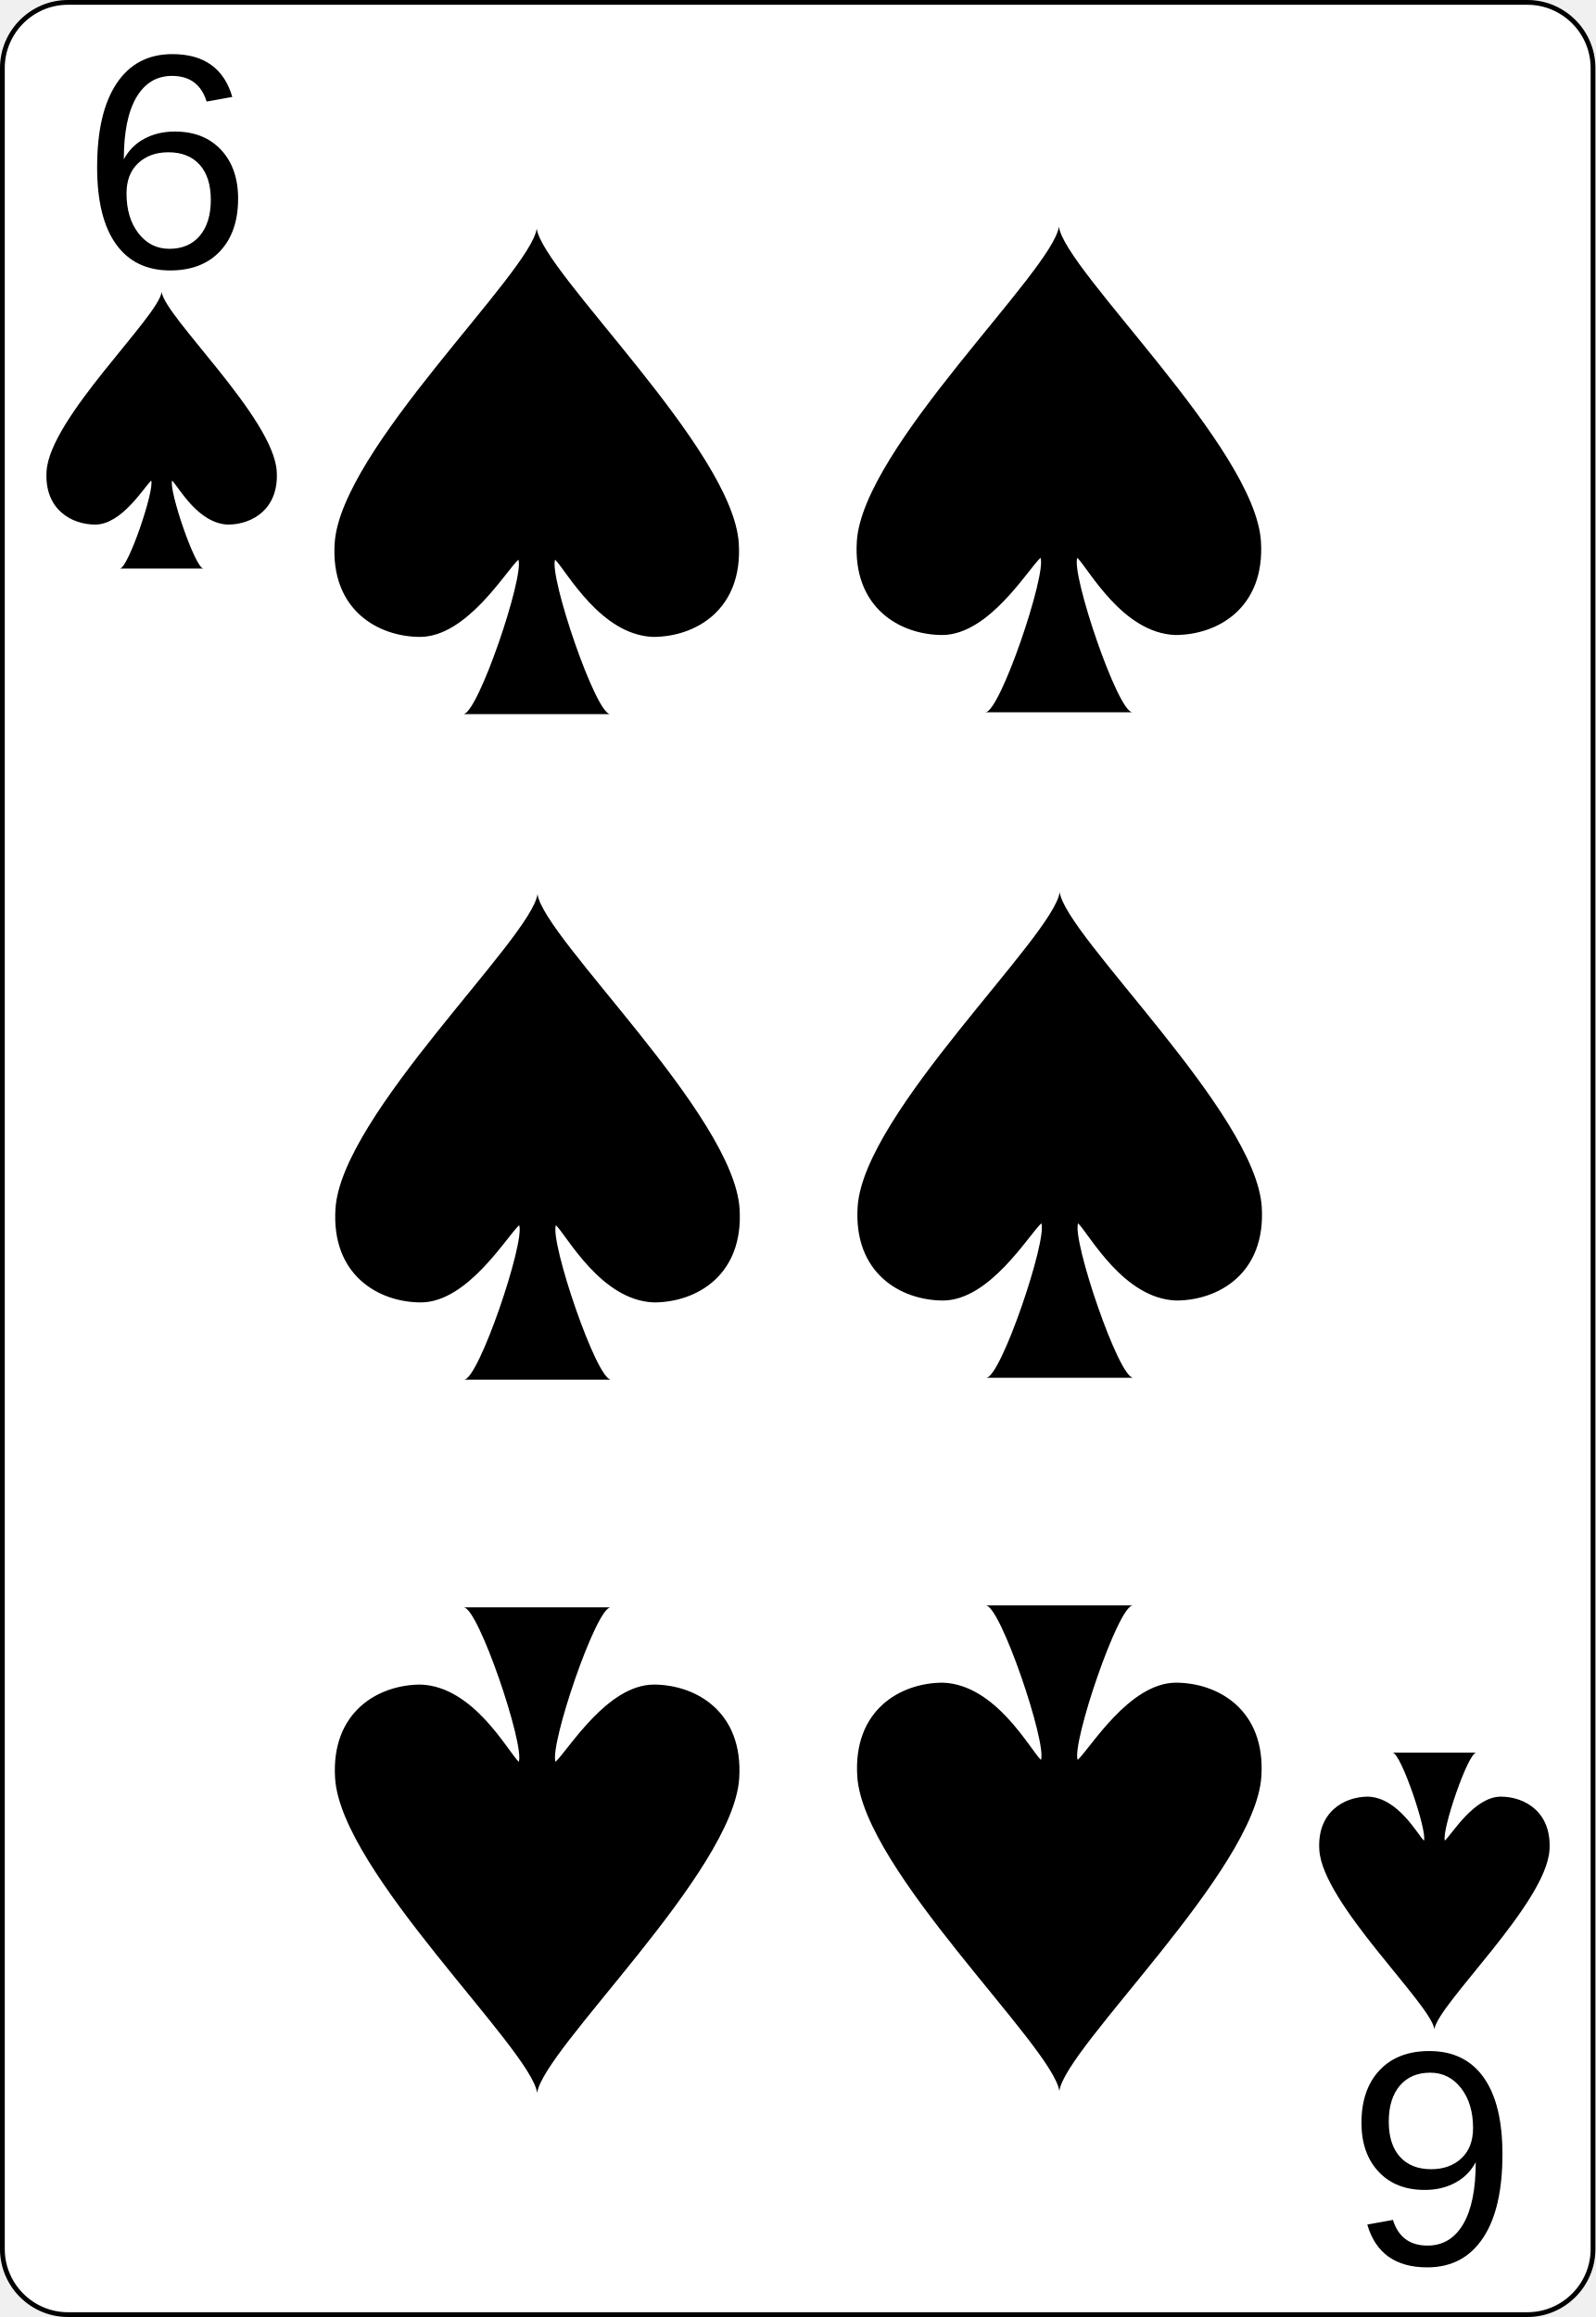
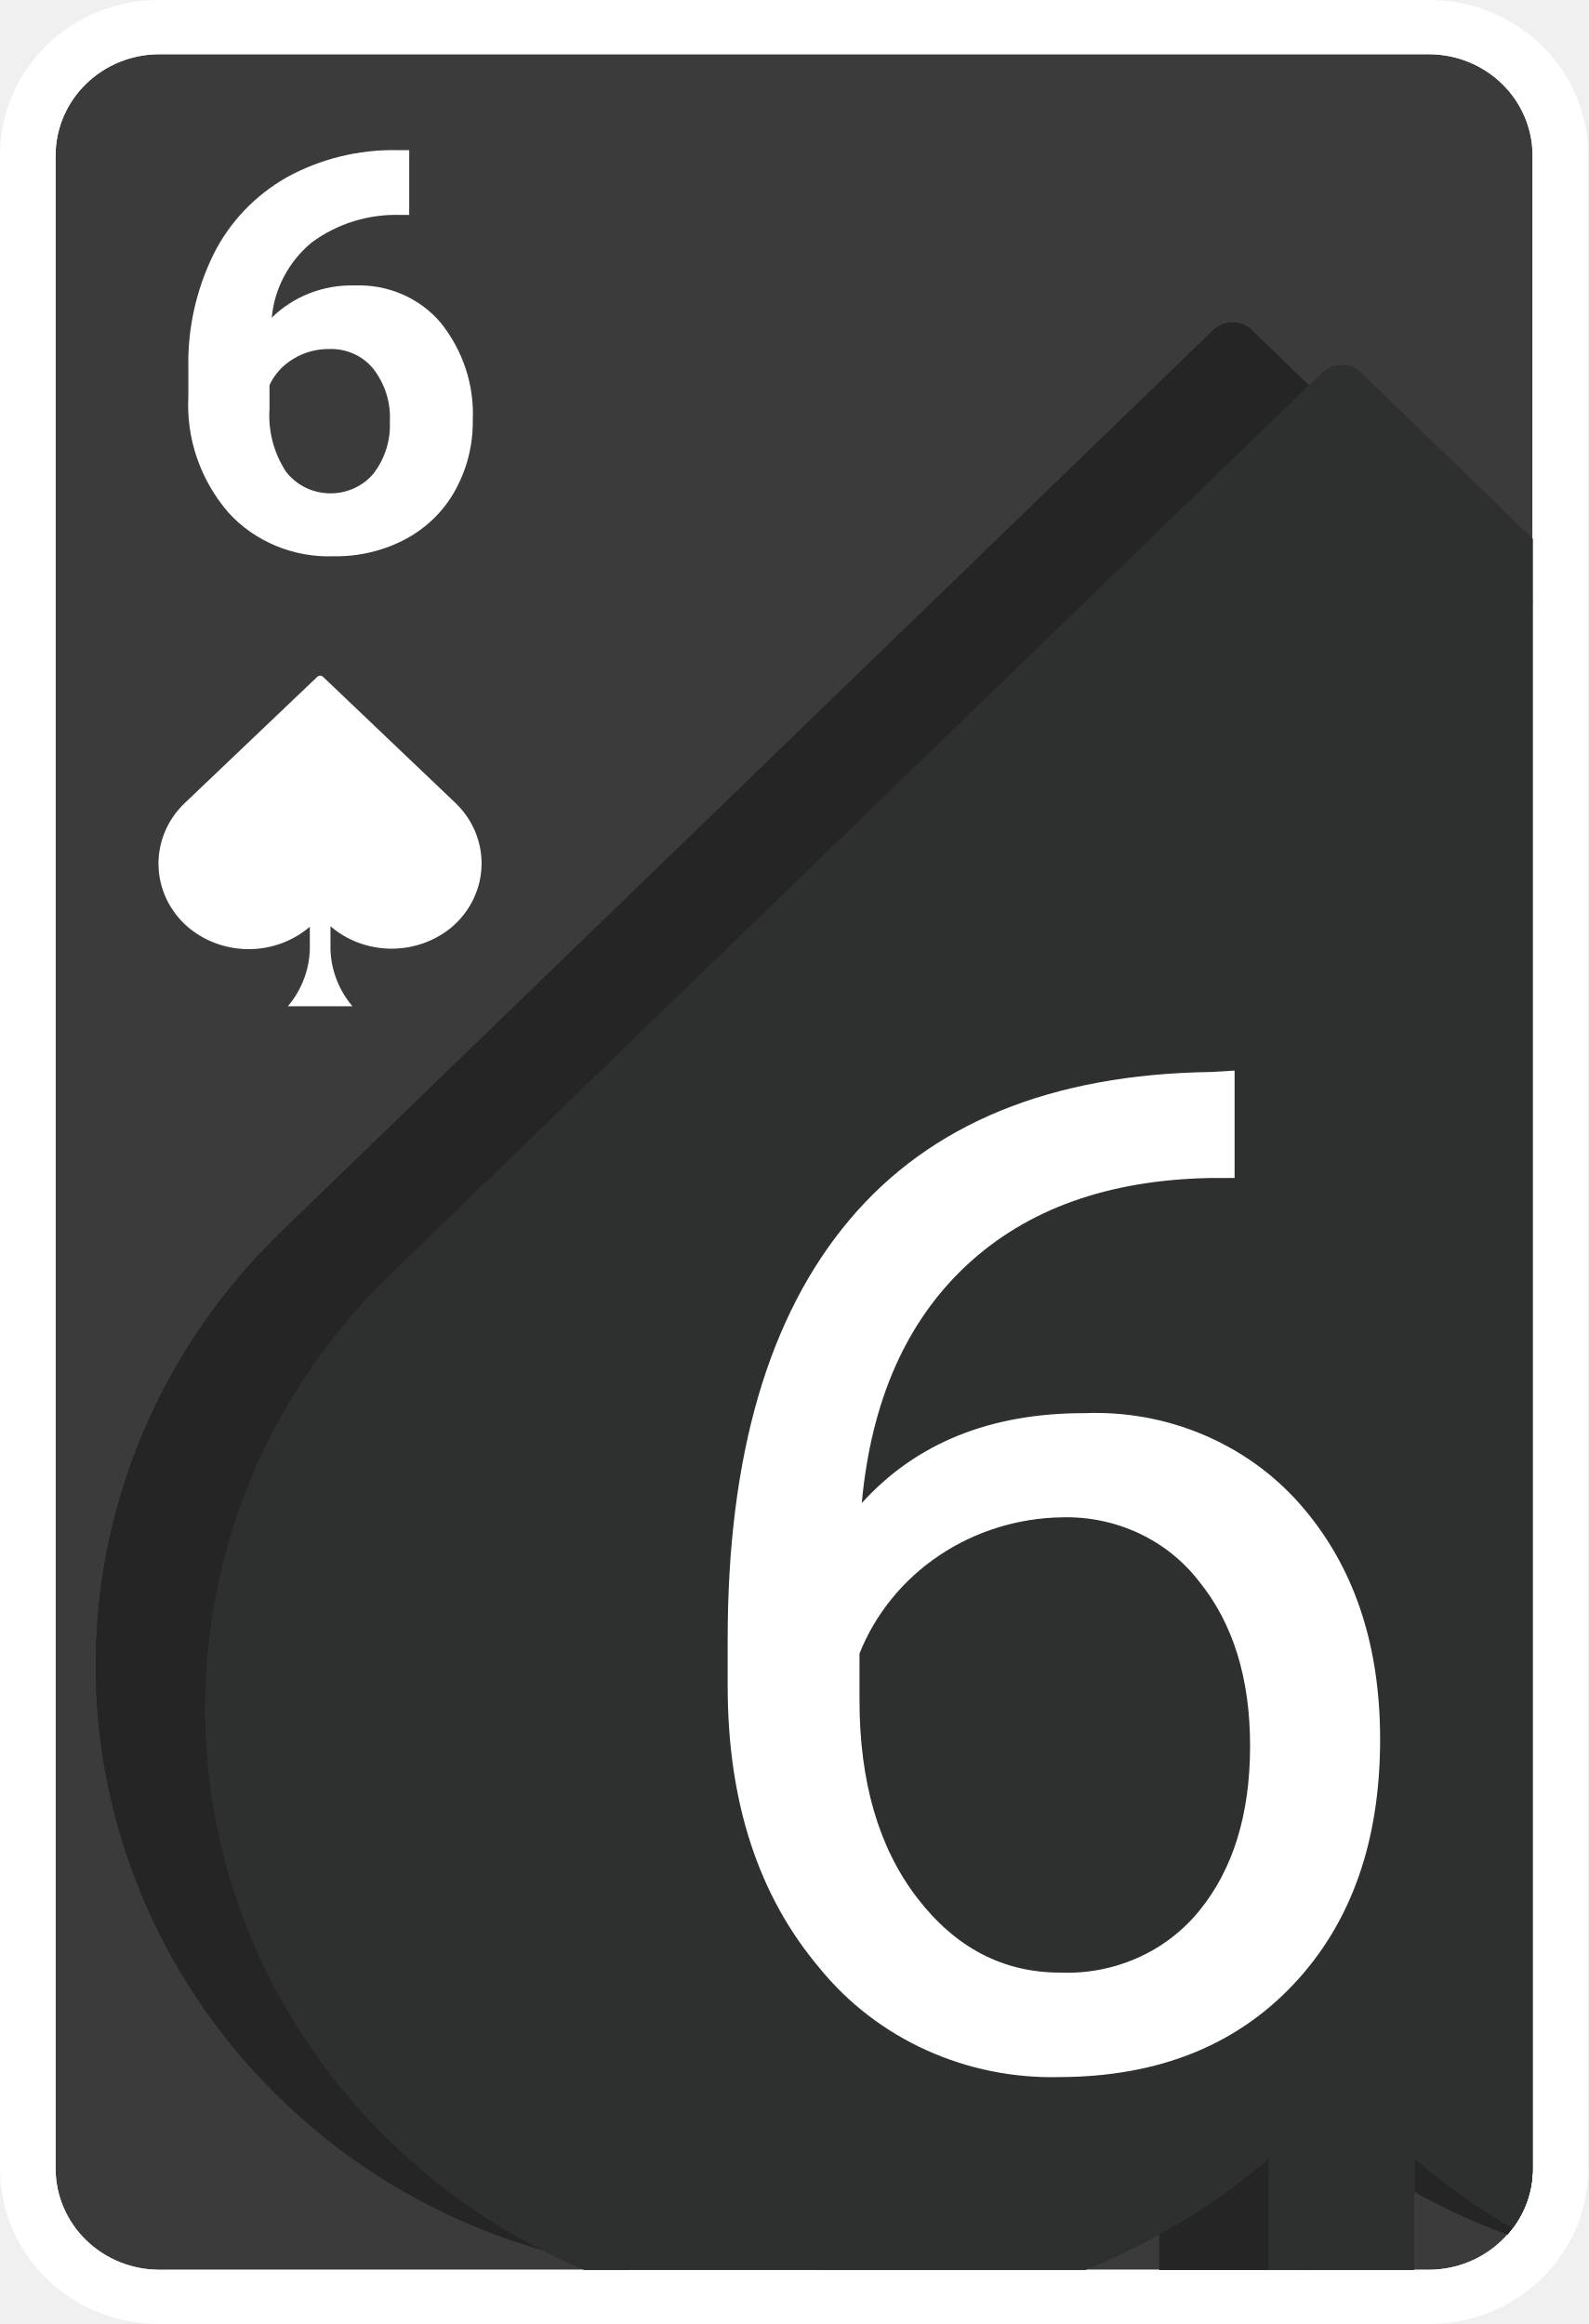
- <svg xmlns="http://www.w3.org/2000/svg" width="167.087pt" height="242.667pt" viewBox="0 0 167.087 242.667" xml:space="preserve" id="svg2" version="1.1">
-   <defs id="defs41" />
-   <g id="Layer_x0020_1" style="fill-rule:nonzero;clip-rule:nonzero;stroke:#000000;stroke-miterlimit:4;">
-     <path style="fill:#FFFFFF;stroke-width:0.5;" d="M166.837,235.548c0,3.777-3.087,6.869-6.871,6.869H7.111c-3.775,0-6.861-3.092-6.861-6.869V7.12C0.25,3.343,3.336,0.25,7.111,0.25h152.855    c3.784,0,6.871,3.093,6.871,6.87v228.428z" id="path5" />
-     <g style="stroke:none;" id="g7">
-       <g id="g9">
- 				
- 			</g>
-     </g>
-     <g id="g15">
- 			
- 		</g>
-     <g id="g19">
- 			
- 		</g>
-     <g style="stroke:none;" id="g23">
-       <g id="g25">
- 				
- 			</g>
-     </g>
-     <g style="stroke:none;" id="g31">
-       <g id="g33">
- 				
- 			</g>
-     </g>
+ <svg xmlns="http://www.w3.org/2000/svg" width="550" height="805" viewBox="0 0 550 805" fill="none">
+   <g clip-path="url(#clip0_11_2)">
+     <path d="M530.75 751.333C530.692 760.567 526.907 769.407 520.215 775.937C513.523 782.467 504.464 786.16 495 786.217H55C45.536 786.16 36.477 782.467 29.785 775.937C23.093 769.407 19.308 760.567 19.25 751.333V53.666C19.308 44.432 23.093 35.592 29.785 29.062C36.477 22.533 45.536 18.84 55 18.783H495C504.464 18.84 513.523 22.533 520.215 29.062C526.907 35.592 530.692 44.432 530.75 53.666V751.333Z" fill="#3B3B3B" />
+     <path d="M495 0H55C40.413 0 26.424 5.654 16.109 15.719C5.795 25.783 0 39.433 0 53.667L0 751.333C0 765.567 5.795 779.217 16.109 789.281C26.424 799.346 40.413 805 55 805H495C509.587 805 523.576 799.346 533.891 789.281C544.205 779.217 550 765.567 550 751.333V53.667C550 39.433 544.205 25.783 533.891 15.719C523.576 5.654 509.587 0 495 0ZM530.75 751.333C530.692 760.568 526.907 769.408 520.215 775.937C513.523 782.467 504.464 786.16 495 786.217H55C45.536 786.16 36.477 782.467 29.785 775.937C23.093 769.408 19.308 760.568 19.25 751.333V53.667C19.308 44.432 23.093 35.592 29.785 29.063C36.477 22.533 45.536 18.84 55 18.783H495C504.464 18.84 513.523 22.533 520.215 29.063C526.907 35.592 530.692 44.432 530.75 53.667V751.333Z" fill="white" />
+     <path d="M489.885 759.222C500.206 764.939 510.963 769.873 522.06 773.98C522.665 773.283 523.215 772.531 523.765 771.834C511.74 764.85 500.399 756.801 489.885 747.791V759.222ZM401.5 773.98V786.216H439.45V747.791C427.758 757.773 415.041 766.549 401.5 773.98ZM135.245 441.408L453.365 133.63L433.565 114.417C431.782 112.687 429.37 111.715 426.855 111.715C424.34 111.715 421.928 112.687 420.145 114.417L97.46 426.65C76.616 446.765 60.174 470.799 49.129 497.297C38.085 523.796 32.669 552.206 33.209 580.806C33.749 609.407 40.234 637.603 52.271 663.687C64.308 689.77 81.646 713.197 103.235 732.55C127.396 754.377 156.432 770.418 188.045 779.401C170.952 770.788 155.133 759.956 141.02 747.201C119.469 727.837 102.164 704.412 90.15 678.34C78.137 652.268 71.665 624.09 71.126 595.509C70.586 566.928 75.99 538.537 87.01 512.051C98.031 485.564 114.439 461.533 135.245 441.408Z" fill="#252525" />
+     <path d="M401.5 733.033C367.941 761.696 326.538 780.179 282.37 786.216H375.87C384.669 782.668 393.229 778.581 401.5 773.98V733.033ZM452.045 733.033V786.216H489.72V759.383C476.291 751.85 463.67 743.022 452.045 733.033ZM457.93 129.175L453.365 133.63L530.75 208.763V186.652L471.35 129.175C469.567 127.445 467.155 126.474 464.64 126.474C462.125 126.474 459.713 127.445 457.93 129.175ZM202.4 786.216H219.45C208.829 784.752 198.332 782.528 188.045 779.562C192.775 781.977 197.56 784.177 202.4 786.216Z" fill="#2E2F2F" />
+     <path d="M135.245 441.408C114.422 461.535 97.999 485.573 86.968 512.069C75.937 538.565 70.528 566.969 71.068 595.563C71.608 624.158 78.085 652.348 90.109 678.43C102.132 704.512 119.452 727.943 141.02 747.308C155.133 760.064 170.952 770.895 188.045 779.508C198.332 782.474 208.829 784.698 219.45 786.163H282.48C326.604 780.121 367.965 761.658 401.5 733.033V773.98C415.003 766.543 427.683 757.767 439.34 747.791V786.216H452.1V733.033C463.784 742.975 476.461 751.749 489.94 759.222V747.791C500.454 756.801 511.795 764.85 523.82 771.834C528.304 765.892 530.731 758.711 530.75 751.333V208.495L453.365 133.361L135.245 441.408Z" fill="#2E2F2F" />
+     <path d="M489.885 759.223C500.206 764.94 510.963 769.874 522.06 773.981C522.665 773.283 523.215 772.532 523.765 771.834C511.74 764.85 500.399 756.802 489.885 747.791V759.223ZM401.5 773.981V786.217H439.45V747.791C427.758 757.774 415.041 766.55 401.5 773.981ZM135.245 441.409L453.365 133.63L433.565 114.418C431.782 112.687 429.37 111.716 426.855 111.716C424.34 111.716 421.928 112.687 420.145 114.418L97.46 426.65C76.616 446.765 60.173 470.8 49.129 497.298C38.085 523.796 32.669 552.206 33.209 580.807C33.749 609.408 40.234 637.604 52.27 663.687C64.307 689.77 81.646 713.198 103.235 732.55C127.396 754.378 156.432 770.418 188.045 779.401C170.952 770.788 155.133 759.957 141.02 747.201C119.468 727.838 102.163 704.413 90.15 678.341C78.137 652.268 71.665 624.091 71.126 595.51C70.586 566.929 75.989 538.537 87.01 512.051C98.031 485.565 114.439 461.533 135.245 441.409Z" fill="#252525" />
+     <path d="M401.5 733.033C367.941 761.696 326.538 780.18 282.37 786.217H375.87C384.669 782.669 393.229 778.582 401.5 773.981V733.033ZM452.045 733.033V786.217H489.72V759.383C476.291 751.85 463.67 743.023 452.045 733.033ZM457.93 129.176L453.365 133.63L530.75 208.763V186.653L471.35 129.176C469.567 127.445 467.155 126.474 464.64 126.474C462.125 126.474 459.713 127.445 457.93 129.176ZM202.4 786.217H219.45C208.829 784.752 198.332 782.528 188.045 779.562C192.775 781.977 197.56 784.177 202.4 786.217Z" fill="#2E2F2F" />
+     <path d="M135.245 441.408C114.422 461.535 97.999 485.573 86.968 512.07C75.937 538.566 70.528 566.97 71.068 595.564C71.608 624.158 78.085 652.348 90.109 678.43C102.132 704.512 119.451 727.944 141.02 747.309C155.133 760.064 170.952 770.896 188.045 779.509C198.332 782.475 208.829 784.699 219.45 786.163H282.48C326.603 780.121 367.965 761.658 401.5 733.033V773.981C415.002 766.544 427.683 757.767 439.34 747.791V786.217H452.1V733.033C463.784 742.976 476.461 751.749 489.94 759.223V747.791C500.454 756.802 511.795 764.85 523.82 771.834C528.304 765.893 530.731 758.712 530.75 751.334V208.495L453.365 133.362L135.245 441.408Z" fill="#2E2F2F" />
+     <path d="M489.885 759.223C500.206 764.94 510.963 769.874 522.06 773.981C522.665 773.283 523.215 772.532 523.765 771.834C511.74 764.85 500.399 756.802 489.885 747.791V759.223ZM401.5 773.981V786.217H439.45V747.791C427.758 757.774 415.041 766.55 401.5 773.981ZM135.245 441.409L453.365 133.63L433.565 114.418C431.782 112.687 429.37 111.716 426.855 111.716C424.34 111.716 421.928 112.687 420.145 114.418L97.46 426.65C76.616 446.765 60.173 470.8 49.129 497.298C38.085 523.796 32.669 552.206 33.209 580.807C33.749 609.408 40.234 637.604 52.27 663.687C64.307 689.77 81.646 713.198 103.235 732.55C127.396 754.378 156.432 770.418 188.045 779.401C170.952 770.788 155.133 759.957 141.02 747.201C119.468 727.838 102.163 704.413 90.15 678.341C78.137 652.268 71.665 624.091 71.126 595.51C70.586 566.929 75.989 538.537 87.01 512.051C98.031 485.565 114.439 461.533 135.245 441.409Z" fill="#252525" />
+     <path d="M401.5 733.033C367.941 761.696 326.538 780.18 282.37 786.217H375.87C384.669 782.669 393.229 778.582 401.5 773.981V733.033ZM452.045 733.033V786.217H489.72V759.383C476.291 751.85 463.67 743.023 452.045 733.033ZM457.93 129.176L453.365 133.63L530.75 208.763V186.653L471.35 129.176C469.567 127.445 467.155 126.474 464.64 126.474C462.125 126.474 459.713 127.445 457.93 129.176ZM202.4 786.217H219.45C208.829 784.752 198.332 782.528 188.045 779.562C192.775 781.977 197.56 784.177 202.4 786.217Z" fill="#2E2F2F" />
+     <path d="M135.245 441.408C114.422 461.535 97.999 485.573 86.968 512.07C75.937 538.566 70.528 566.97 71.068 595.564C71.608 624.158 78.085 652.348 90.109 678.43C102.132 704.512 119.451 727.944 141.02 747.309C155.133 760.064 170.952 770.896 188.045 779.509C198.332 782.475 208.829 784.699 219.45 786.163H282.48C326.603 780.121 367.965 761.658 401.5 733.033V773.981C415.002 766.544 427.683 757.767 439.34 747.791V786.217H452.1V733.033C463.784 742.976 476.461 751.749 489.94 759.223V747.791C500.454 756.802 511.795 764.85 523.82 771.834C528.304 765.893 530.731 758.712 530.75 751.334V208.495L453.365 133.362L135.245 441.408Z" fill="#2E2F2F" />
+     <path d="M157.64 278.053L111.825 234.4C111.566 234.17 111.227 234.042 110.875 234.042C110.522 234.042 110.183 234.17 109.925 234.4L64.109 278.053C61.118 280.868 58.758 284.24 57.172 287.963C55.586 291.686 54.809 295.682 54.887 299.704C54.966 303.726 55.898 307.69 57.628 311.354C59.358 315.017 61.849 318.302 64.947 321.007C70.774 326.008 78.312 328.771 86.123 328.771C93.934 328.771 101.472 326.008 107.299 321.007V327.075C107.514 334.876 104.819 342.494 99.7 348.552H122.049C116.931 342.494 114.235 334.876 114.451 327.075V320.846C120.277 325.846 127.815 328.61 135.626 328.61C143.438 328.61 150.976 325.846 156.802 320.846C159.874 318.143 162.343 314.867 164.057 311.219C165.771 307.57 166.695 303.625 166.774 299.622C166.852 295.62 166.083 291.644 164.513 287.936C162.943 284.228 160.604 280.865 157.64 278.053ZM141.716 52.003V74.447H138.811C127.642 74.077 116.69 77.477 107.858 84.058C99.942 90.679 95.013 99.998 94.113 110.046C97.842 106.37 102.326 103.479 107.279 101.557C112.233 99.634 117.548 98.722 122.887 98.878C128.529 98.661 134.146 99.707 139.295 101.934C144.444 104.161 148.984 107.508 152.556 111.71C160.326 121.362 164.285 133.347 163.73 145.537C163.857 153.967 161.783 162.293 157.696 169.753C153.816 176.859 147.878 182.733 140.599 186.666C132.97 190.748 124.355 192.822 115.624 192.68C108.757 192.934 101.918 191.711 95.606 189.101C89.294 186.491 83.668 182.559 79.139 177.592C69.413 166.319 64.448 151.947 65.227 137.322V127.496C64.93 113.849 67.933 100.321 73.999 87.978C79.512 76.938 88.299 67.71 99.253 61.453C110.854 55.053 124.04 51.787 137.414 52.003H141.716ZM114.059 120.892C109.628 120.838 105.277 122.033 101.544 124.328C97.924 126.496 95.063 129.657 93.331 133.403V141.725C92.843 149.267 94.794 156.769 98.918 163.202C100.638 165.516 102.893 167.414 105.506 168.747C108.119 170.08 111.019 170.812 113.976 170.885C116.934 170.958 119.868 170.369 122.549 169.167C125.23 167.964 127.584 166.18 129.424 163.954C133.35 158.759 135.32 152.434 135.012 146.02C135.368 139.551 133.395 133.161 129.424 127.926C127.637 125.657 125.308 123.833 122.634 122.609C119.96 121.385 117.019 120.796 114.059 120.892ZM427.562 370.835V408.045H419.237C383.85 408.689 355.691 418.765 334.757 438.274C313.823 457.783 301.717 485.238 298.44 520.64C317.287 499.842 342.989 489.462 375.544 489.498C389.617 488.934 403.639 491.461 416.544 496.885C429.45 502.309 440.899 510.488 450.022 520.801C468.647 541.884 477.959 569.107 477.959 602.469C477.959 637.87 467.939 666.185 447.899 687.412C427.86 708.638 400.947 719.323 367.163 719.467C351.202 719.899 335.358 716.723 320.908 710.195C306.458 703.667 293.805 693.968 283.969 681.881C262.7 656.824 252.047 624.304 252.009 584.32V567.568C252.009 504.317 266.052 455.993 294.137 422.595C322.223 389.198 363.997 372.106 419.46 371.318L427.562 370.835ZM367.889 525.58C352.612 525.787 337.751 530.396 325.229 538.811C312.708 547.225 303.103 559.057 297.657 572.776V588.884C297.657 617.163 304.288 639.965 317.548 657.29C330.809 674.615 347.328 683.277 367.107 683.277C376.354 683.663 385.562 681.914 393.961 678.177C402.36 674.441 409.705 668.825 415.381 661.8C427.04 647.482 432.888 628.528 432.925 604.938C432.963 581.349 427.04 562.252 415.158 547.648C409.7 540.594 402.556 534.906 394.328 531.065C386.101 527.224 377.033 525.343 367.889 525.58Z" fill="white" />
  </g>
-   <text xml:space="preserve" style="font-size:32px;font-style:normal;font-weight:normal;line-height:125%;letter-spacing:0px;word-spacing:0px;fill:#000000;fill-opacity:1;stroke:none;font-family:Bitstream Vera Sans" x="8.547" y="28.013" id="text3788">
-     <tspan id="tspan3790" x="8.547" y="28.013" style="font-style:normal;font-variant:normal;font-weight:normal;font-stretch:normal;font-family:Arial;-inkscape-font-specification:Arial">6</tspan>
-   </text>
-   <g transform="matrix(1.508595,0,0,1.379325,16.9291,45.0659)" id="layer1-7">
-     <path id="sl" d="M 7.989,3.103 C 7.747,-0.954 0.242,-8.59 0,-10.5 c -0.242,1.909 -7.747,9.545 -7.989,13.603 -0.169,2.868 1.695,4.057 3.39,4.057 1.835,-0.022 3.351,-2.801 3.873,-3.341 0.242,0.716 -1.603,6.682 -2.179,6.682 l 5.811,0 C 2.33,10.501 0.485,4.535 0.727,3.819 1.184,4.315 2.524,7.077 4.601,7.16 6.295,7.159 8.158,5.971 7.989,3.103 z" style="fill:#000000" />
-   </g>
-   <g transform="matrix(2.648679,0,0,2.421718,56.21089,49.36599)" id="layer1-7-88">
-     <path id="sl-4" d="M 7.989,3.103 C 7.747,-0.954 0.242,-8.59 0,-10.5 c -0.242,1.909 -7.747,9.545 -7.989,13.603 -0.169,2.868 1.695,4.057 3.39,4.057 1.835,-0.022 3.351,-2.801 3.873,-3.341 0.242,0.716 -1.603,6.682 -2.179,6.682 l 5.811,0 C 2.33,10.501 0.485,4.535 0.727,3.819 1.184,4.315 2.524,7.077 4.601,7.16 6.295,7.159 8.158,5.971 7.989,3.103 z" style="fill:#000000" />
-   </g>
-   <text xml:space="preserve" style="font-size:32px;font-style:normal;font-weight:normal;line-height:125%;letter-spacing:0px;word-spacing:0px;fill:#000000;fill-opacity:1;stroke:none;font-family:Bitstream Vera Sans" x="-158.978" y="-215.124" id="text3788-7" transform="scale(-1,-1)">
-     <tspan id="tspan3790-6" x="-158.978" y="-215.124" style="font-style:normal;font-variant:normal;font-weight:normal;font-stretch:normal;font-family:Arial;-inkscape-font-specification:Arial">6</tspan>
-   </text>
-   <g transform="matrix(-1.508595,0,0,-1.379325,150.2251,198.0441)" id="layer1-7-3">
-     <path id="sl-1" d="M 7.989,3.103 C 7.747,-0.954 0.242,-8.59 0,-10.5 c -0.242,1.909 -7.747,9.545 -7.989,13.603 -0.169,2.868 1.695,4.057 3.39,4.057 1.835,-0.022 3.351,-2.801 3.873,-3.341 0.242,0.716 -1.603,6.682 -2.179,6.682 l 5.811,0 C 2.33,10.501 0.485,4.535 0.727,3.819 1.184,4.315 2.524,7.077 4.601,7.16 6.295,7.159 8.158,5.971 7.989,3.103 z" style="fill:#000000" />
-   </g>
-   <g transform="matrix(-2.648679,0,0,-2.421718,56.25613,193.7713)" id="layer1-7-88-7">
-     <path id="sl-4-5" d="M 7.989,3.103 C 7.747,-0.954 0.242,-8.59 0,-10.5 c -0.242,1.909 -7.747,9.545 -7.989,13.603 -0.169,2.868 1.695,4.057 3.39,4.057 1.835,-0.022 3.351,-2.801 3.873,-3.341 0.242,0.716 -1.603,6.682 -2.179,6.682 l 5.811,0 C 2.33,10.501 0.485,4.535 0.727,3.819 1.184,4.315 2.524,7.077 4.601,7.16 6.295,7.159 8.158,5.971 7.989,3.103 z" style="fill:#000000" />
-   </g>
-   <g transform="matrix(2.648679,0,0,2.421718,56.2947,119.0673)" id="layer1-7-88-6">
-     <path id="sl-4-8" d="M 7.989,3.103 C 7.747,-0.954 0.242,-8.59 0,-10.5 c -0.242,1.909 -7.747,9.545 -7.989,13.603 -0.169,2.868 1.695,4.057 3.39,4.057 1.835,-0.022 3.351,-2.801 3.873,-3.341 0.242,0.716 -1.603,6.682 -2.179,6.682 l 5.811,0 C 2.33,10.501 0.485,4.535 0.727,3.819 1.184,4.315 2.524,7.077 4.601,7.16 6.295,7.159 8.158,5.971 7.989,3.103 z" style="fill:#000000" />
-   </g>
-   <g transform="matrix(2.648679,0,0,2.421718,110.8978,49.1669)" id="layer1-7-88-68">
-     <path id="sl-4-84" d="M 7.989,3.103 C 7.747,-0.954 0.242,-8.59 0,-10.5 c -0.242,1.909 -7.747,9.545 -7.989,13.603 -0.169,2.868 1.695,4.057 3.39,4.057 1.835,-0.022 3.351,-2.801 3.873,-3.341 0.242,0.716 -1.603,6.682 -2.179,6.682 l 5.811,0 C 2.33,10.501 0.485,4.535 0.727,3.819 1.184,4.315 2.524,7.077 4.601,7.16 6.295,7.159 8.158,5.971 7.989,3.103 z" style="fill:#000000" />
-   </g>
-   <g transform="matrix(-2.648679,0,0,-2.421718,110.943,193.5722)" id="layer1-7-88-7-3">
-     <path id="sl-4-5-1" d="M 7.989,3.103 C 7.747,-0.954 0.242,-8.59 0,-10.5 c -0.242,1.909 -7.747,9.545 -7.989,13.603 -0.169,2.868 1.695,4.057 3.39,4.057 1.835,-0.022 3.351,-2.801 3.873,-3.341 0.242,0.716 -1.603,6.682 -2.179,6.682 l 5.811,0 C 2.33,10.501 0.485,4.535 0.727,3.819 1.184,4.315 2.524,7.077 4.601,7.16 6.295,7.159 8.158,5.971 7.989,3.103 z" style="fill:#000000" />
-   </g>
-   <g transform="matrix(2.648679,0,0,2.421718,110.9816,118.8682)" id="layer1-7-88-6-4">
-     <path id="sl-4-8-9" d="M 7.989,3.103 C 7.747,-0.954 0.242,-8.59 0,-10.5 c -0.242,1.909 -7.747,9.545 -7.989,13.603 -0.169,2.868 1.695,4.057 3.39,4.057 1.835,-0.022 3.351,-2.801 3.873,-3.341 0.242,0.716 -1.603,6.682 -2.179,6.682 l 5.811,0 C 2.33,10.501 0.485,4.535 0.727,3.819 1.184,4.315 2.524,7.077 4.601,7.16 6.295,7.159 8.158,5.971 7.989,3.103 z" style="fill:#000000" />
-   </g>
+   <defs>
+     <clipPath id="clip0_11_2">
+       <rect width="550" height="805" fill="white" />
+     </clipPath>
+   </defs>
</svg>
